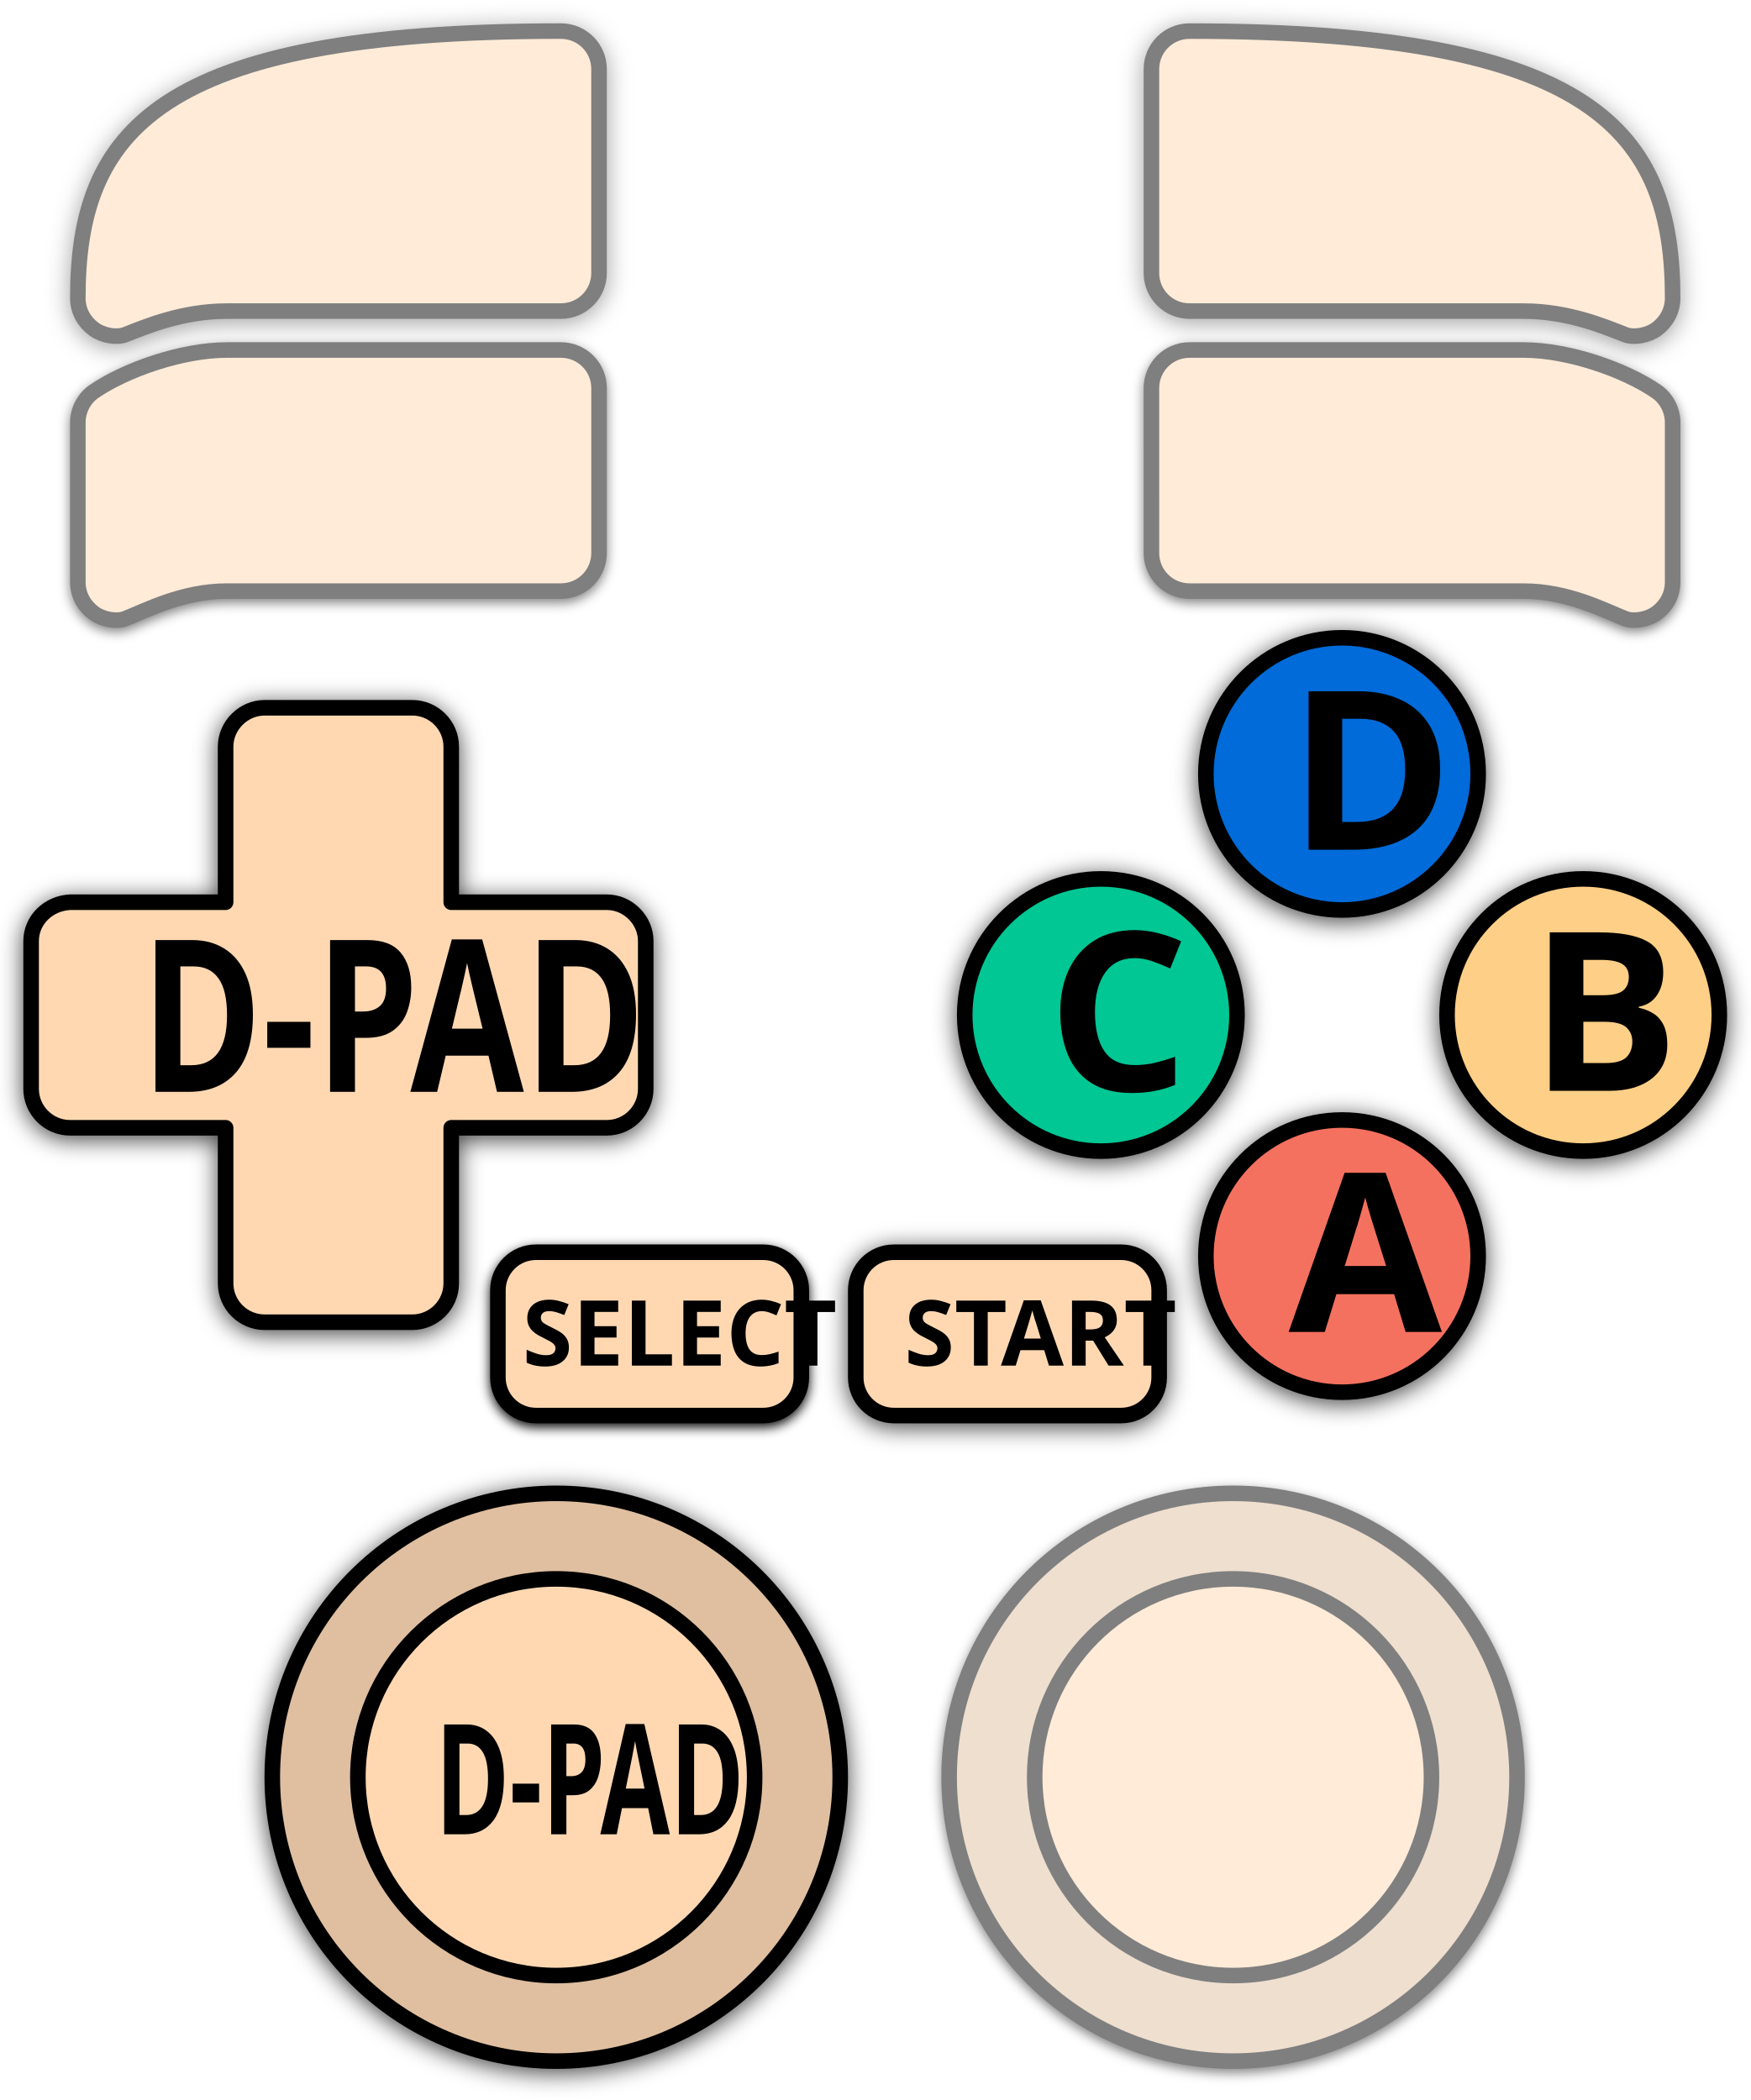
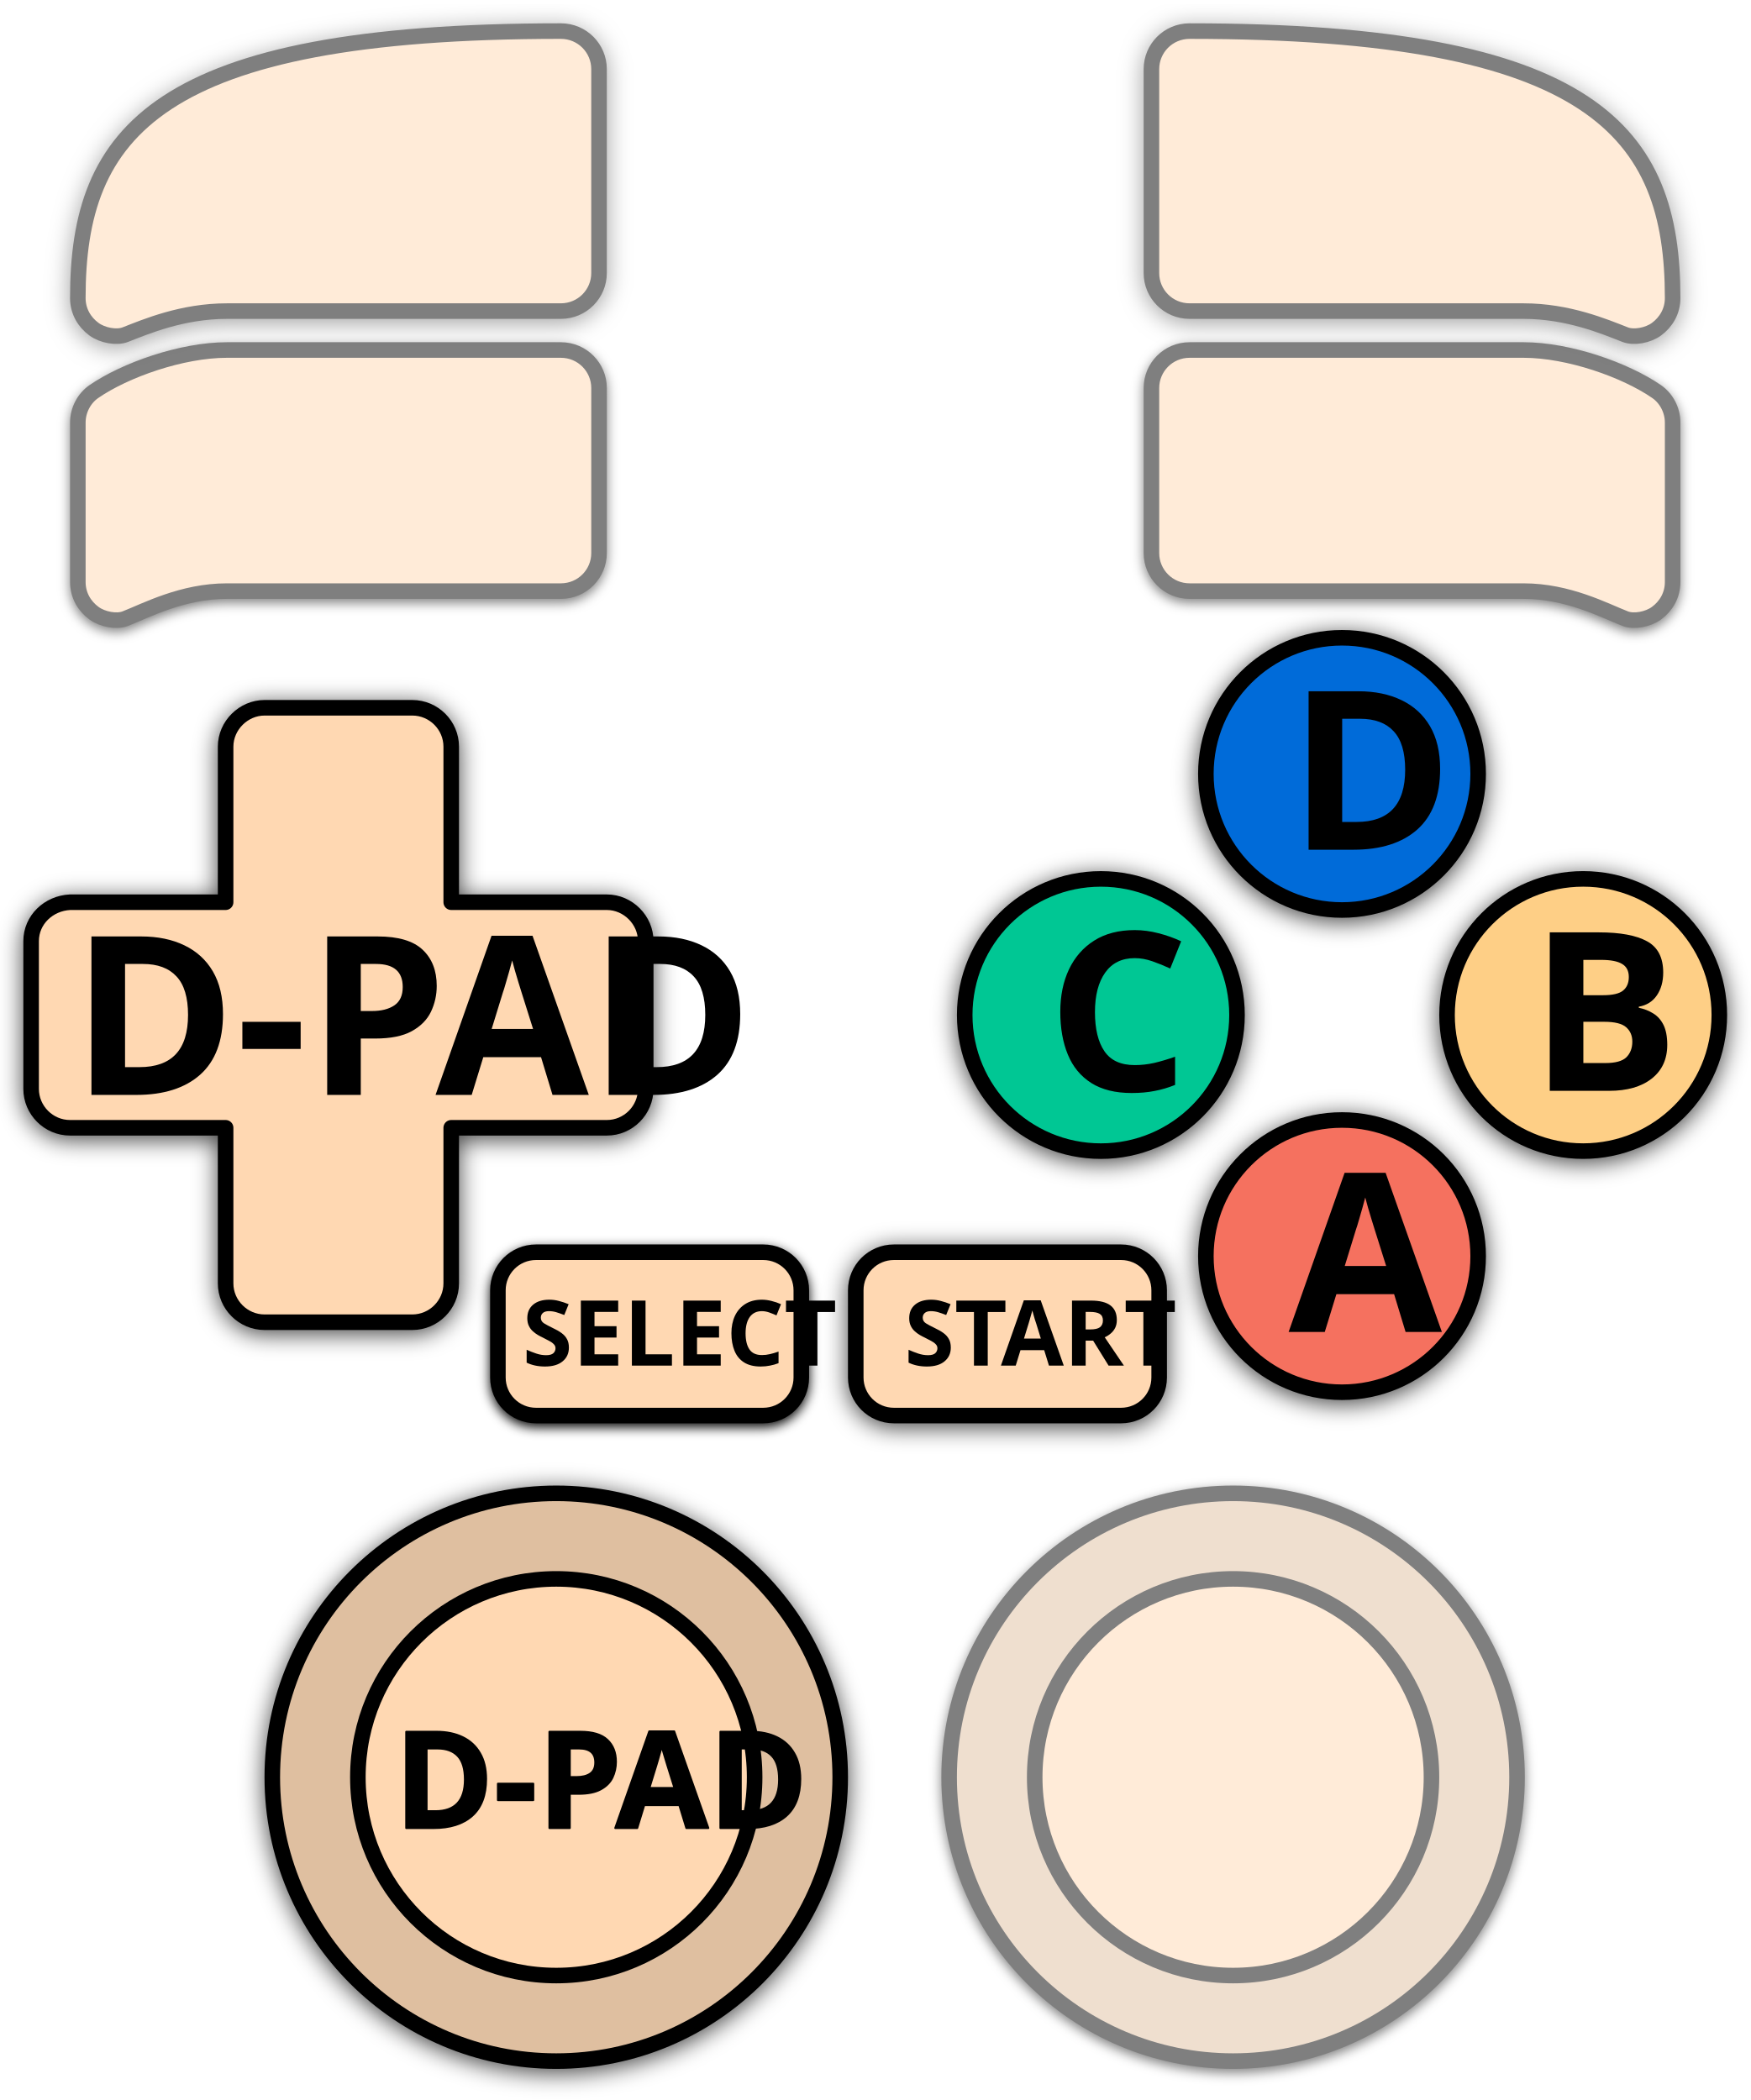
<svg xmlns="http://www.w3.org/2000/svg" version="1.1" id="Layer_3" x="0px" y="0px" viewBox="0 0 225 270" xml:space="preserve" width="225" height="270">
  <defs id="defs75">
    <rect x="41.228" y="199.808" width="55.255" height="51.834" id="rect369361" />
    <rect x="76.739" y="147.344" width="33.368" height="20.844" id="rect127464" />
    <rect x="128.25" y="105.787" width="33.96" height="33.738" id="rect83351" />
    <rect x="127.677" y="105.526" width="34.595" height="33.973" id="rect34999" />
    <rect x="161.554" y="139.782" width="33.152" height="33.894" id="rect24475" />
    <rect x="128.25" y="105.787" width="33.96" height="33.738" id="rect83351-3" />
    <rect x="128.25" y="105.787" width="33.96" height="33.738" id="rect83351-9" />
    <rect x="128.25" y="105.787" width="33.96" height="33.738" id="rect83351-5" />
    <rect x="76.739" y="147.344" width="32.548" height="20.781" id="rect127464-0" />
    <rect x="128.25" y="105.787" width="69.439" height="31.708" id="rect83351-4" />
    <rect x="128.25" y="105.787" width="33.96" height="33.738" id="rect83351-52" />
    <rect x="128.25" y="105.787" width="33.96" height="33.738" id="rect83351-52-6" />
    <rect x="128.25" y="105.787" width="33.96" height="33.738" id="rect83351-37" />
    <rect x="128.25" y="105.787" width="33.96" height="33.738" id="rect83351-3-9" />
    <rect x="128.25" y="105.787" width="33.96" height="33.738" id="rect83351-9-2" />
    <rect x="128.25" y="105.787" width="33.96" height="33.738" id="rect83351-5-7" />
    <rect x="76.739" y="147.344" width="33.368" height="20.844" id="rect127464-7" />
    <rect x="76.739" y="147.344" width="32.548" height="20.781" id="rect127464-0-5" />
    <rect x="128.25" y="105.787" width="69.439" height="31.708" id="rect83351-4-1" />
    <rect x="128.25" y="105.787" width="33.96" height="33.738" id="rect83351-52-67" />
    <rect x="128.25" y="105.787" width="33.96" height="33.738" id="rect83351-52-6-8" />
    <rect x="128.25" y="105.787" width="69.439" height="31.708" id="rect83351-4-1-4" />
    <rect x="128.25" y="105.787" width="69.439" height="31.708" id="rect83351-4-1-4-4" />
    <rect x="128.25" y="105.787" width="69.439" height="31.708" id="rect83351-4-1-4-9" />
    <rect x="128.25" y="105.787" width="69.439" height="31.708" id="rect83351-4-1-4-4-4" />
    <rect x="76.739" y="147.344" width="65.207" height="14.331" id="rect127464-7-2" />
    <rect x="76.739" y="147.344" width="65.207" height="14.331" id="rect127464-7-2-8" />
    <rect x="76.739" y="147.344" width="33.368" height="20.844" id="rect127464-7-5" />
    <rect x="76.739" y="147.344" width="65.207" height="14.331" id="rect127464-7-2-2" />
    <rect x="76.739" y="147.344" width="65.207" height="14.331" id="rect127464-7-2-8-1" />
    <rect x="76.739" y="147.344" width="32.548" height="20.781" id="rect127464-0-5-4" />
    <rect x="128.25" y="105.787" width="33.96" height="33.738" id="rect83351-37-3" />
    <rect x="128.25" y="105.787" width="33.96" height="33.738" id="rect83351-3-9-2" />
    <rect x="128.25" y="105.787" width="33.96" height="33.738" id="rect83351-9-2-3" />
    <rect x="128.25" y="105.787" width="33.96" height="33.738" id="rect83351-5-7-8" />
    <rect x="128.25" y="105.787" width="69.439" height="31.708" id="rect83351-4-1-1" />
    <rect x="128.25" y="105.787" width="69.439" height="31.708" id="rect83351-4-1-4-8" />
    <rect x="128.25" y="105.787" width="69.439" height="31.708" id="rect83351-4-1-4-9-1" />
    <rect x="128.25" y="105.787" width="33.96" height="33.738" id="rect83351-52-67-5" />
    <rect x="128.25" y="105.787" width="33.96" height="33.738" id="rect83351-52-6-8-9" />
    <rect x="128.25" y="105.787" width="69.439" height="31.708" id="rect83351-4-1-4-4-2" />
    <rect x="128.25" y="105.787" width="69.439" height="31.708" id="rect83351-4-1-4-4-4-7" />
    <rect x="128.25" y="105.787" width="69.439" height="31.708" id="rect83351-4-1-4-9-2" />
    <rect x="128.25" y="105.787" width="54.922" height="28.684" id="rect83351-4-1-4-6" />
    <rect x="128.25" y="105.787" width="54.922" height="28.684" id="rect83351-4-1-4-6-6" />
    <rect x="128.25" y="105.787" width="54.922" height="28.684" id="rect83351-4-1-4-6-6-5" />
    <rect x="128.25" y="105.787" width="54.922" height="28.684" id="rect83351-4-1-4-6-5" />
    <rect x="128.25" y="105.787" width="28.869" height="28.839" id="rect83351-4-1-4-6-9" />
    <rect x="128.25" y="105.787" width="28.869" height="28.839" id="rect83351-4-1-4-6-9-7" />
    <rect x="128.25" y="105.787" width="28.869" height="28.839" id="rect83351-4-1-4-6-9-0" />
    <rect x="128.25" y="105.787" width="28.869" height="28.839" id="rect83351-4-1-4-6-9-0-2" />
    <rect x="128.25" y="105.787" width="54.922" height="28.684" id="rect83351-4-1-4-6-5-7" />
    <rect x="128.25" y="105.787" width="54.922" height="28.684" id="rect83351-4-1-4-6-5-72" />
    <rect x="128.25" y="105.787" width="54.922" height="28.684" id="rect83351-4-1-4-6-5-72-2" />
    <rect x="128.25" y="105.787" width="30.806" height="28.718" id="rect83351-4-1-4-6-5-7-5" />
    <rect x="128.25" y="105.787" width="30.806" height="28.718" id="rect83351-4-1-4-6-5-7-5-2" />
    <rect x="128.25" y="105.787" width="30.806" height="28.718" id="rect83351-4-1-4-6-5-7-5-26" />
    <rect x="128.25" y="105.787" width="30.806" height="28.718" id="rect83351-4-1-4-6-5-7-5-4" />
    <rect x="76.739" y="147.344" width="33.368" height="20.844" id="rect127464-7-4" />
    <rect x="76.739" y="147.344" width="33.368" height="19.215" id="rect127464-7-4-8" />
    <rect x="76.739" y="147.344" width="44.004" height="35.334" id="rect127464-7-4-8-8" />
    <rect x="76.739" y="147.344" width="44.004" height="35.334" id="rect127464-7-4-8-8-8" />
    <rect x="41.228" y="199.808" width="55.255" height="51.834" id="rect369361-1" />
    <rect x="41.228" y="199.808" width="86.232" height="35.141" id="rect369361-0" />
    <rect x="128.25" y="105.787" width="81.862" height="29.811" id="rect83351-4-1-4-6-5-7-5-2-1" />
    <rect x="128.25" y="105.787" width="54.922" height="28.684" id="rect83351-4-1-4-6-5-72-2-6" />
    <rect x="128.25" y="105.787" width="54.922" height="28.684" id="rect83351-4-1-4-6-5-72-2-6-6" />
    <rect x="128.25" y="105.787" width="54.922" height="28.684" id="rect83351-4-1-4-6-5-72-2-6-6-8" />
    <rect x="128.25" y="105.787" width="93.027" height="32.239" id="rect83351-4-1-4-6-5-72-2-6-6-0" />
    <rect x="128.25" y="105.787" width="33.275" height="27.809" id="rect83351-4-1-4-6-5-72-2-6-6-5" />
    <rect x="128.25" y="105.787" width="33.275" height="27.809" id="rect83351-4-1-4-6-5-72-2-6-6-5-7" />
    <rect x="128.25" y="105.787" width="33.275" height="27.809" id="rect83351-4-1-4-6-5-72-2-6-6-5-7-2" />
    <rect x="128.25" y="105.787" width="33.275" height="27.809" id="rect83351-4-1-4-6-5-72-2-6-6-5-7-5" />
    <rect x="128.25" y="105.787" width="43.668" height="19.897" id="rect83351-4-1-4-6-5-72-2-6-6-0-4" />
    <rect x="128.25" y="105.787" width="77.274" height="28.684" id="rect83351-4-1-4-6-5-72-2-6-6-0-4-6" />
    <rect x="128.25" y="105.787" width="77.274" height="28.684" id="rect83351-4-1-4-6-5-72-2-6-6-0-4-0" />
    <rect x="128.25" y="105.787" width="61.396" height="39.166" id="rect83351-4-1-4-6-5-72-2-6-6-0-4-67" />
    <rect x="128.25" y="105.787" width="43.668" height="19.897" id="rect83351-4-1-4-6-5-72-2-6-6-0-4-3" />
    <rect x="128.25" y="105.787" width="61.396" height="39.166" id="rect83351-4-1-4-6-5-72-2-6-6-0-4-67-2" />
    <filter style="color-interpolation-filters:sRGB;" id="filter108623" x="-0.131" y="-0.219" width="1.263" height="1.462">
      <feFlood flood-opacity="0.75" flood-color="rgb(0,0,0)" result="flood" id="feFlood108613" />
      <feComposite in="flood" in2="SourceGraphic" operator="in" result="composite1" id="feComposite108615" />
      <feGaussianBlur in="composite1" stdDeviation="1.5" result="blur" id="feGaussianBlur108617" />
      <feOffset dx="0" dy="0.5" result="offset" id="feOffset108619" />
      <feComposite in="SourceGraphic" in2="offset" operator="over" result="composite2" id="feComposite108621" />
    </filter>
    <filter style="color-interpolation-filters:sRGB;" id="filter108915" x="-0.072" y="-0.133" width="1.144" height="1.29">
      <feFlood flood-opacity="1" flood-color="rgb(0,0,0)" result="flood" id="feFlood108905" />
      <feComposite in="flood" in2="SourceGraphic" operator="in" result="composite1" id="feComposite108907" />
      <feGaussianBlur in="composite1" stdDeviation="0.75" result="blur" id="feGaussianBlur108909" />
      <feOffset dx="0" dy="0.5" result="offset" id="feOffset108911" />
      <feComposite in="SourceGraphic" in2="offset" operator="over" result="composite2" id="feComposite108913" />
    </filter>
    <rect x="128.25" y="105.787" width="43.668" height="19.897" id="rect83351-4-1-4-6-5-72-2-6-6-0-4-3-4" />
    <rect x="128.25" y="105.787" width="43.668" height="19.897" id="rect83351-4-1-4-6-5-72-2-6-6-0-4-3-47" />
    <rect x="128.25" y="105.787" width="43.668" height="19.897" id="rect83351-4-1-4-6-5-72-2-6-6-0-4-3-8" />
    <rect x="128.25" y="105.787" width="93.027" height="32.239" id="rect83351-4-1-4-6-5-72-2-6-6-0-3" />
    <rect x="128.25" y="105.787" width="43.668" height="19.897" id="rect83351-4-1-4-6-5-72-2-6-6-0-4-3-7" />
    <rect x="128.25" y="105.787" width="43.668" height="19.897" id="rect83351-4-1-4-6-5-72-2-6-6-0-4-3-5" />
    <rect x="128.25" y="105.787" width="43.668" height="19.897" id="rect83351-4-1-4-6-5-72-2-6-6-0-4-3-3" />
+     <rect x="128.25" y="105.787" width="77.274" height="28.684" id="rect83351-4-1-4-6-5-72-2-6-6-0-36" />
+     <rect x="128.25" y="105.787" width="61.396" height="39.166" id="rect83351-4-1-4-6-5-72-2-6-6-0-4-67-7" />
  </defs>
  <g id="layer2" style="display:none">
    <rect style="display:inline;fill:#000000;fill-opacity:0.25;stroke-width:10.783;stroke-linecap:round;stroke-linejoin:round" id="rect937" width="223" height="278" x="1" y="1" rx="6.977" ry="6.969" />
  </g>
  <g id="layer1">
    <g id="layer8" style="display:inline">
      <path style="display:inline;opacity:1;fill:#ffd8b2;fill-opacity:1;stroke:#000000;stroke-width:2;stroke-linecap:round;stroke-linejoin:round;stroke-miterlimit:4;stroke-dasharray:none;stroke-opacity:1;paint-order:normal;filter:url(#filter108915)" d="M 103,177.112 C 103,179.778 100.843,182 98.091,182 H 68.909 C 66.157,182 64,179.778 64,177.112 v -11.223 c 0,-2.666 2.157,-4.888 4.909,-4.888 H 98.091 c 2.752,0 4.909,2.222 4.909,4.888 z" id="path23-1-9" />
      <path style="display:inline;fill:#ffd8b2;fill-opacity:1;stroke:#000000;stroke-width:2;stroke-linecap:round;stroke-linejoin:round;stroke-miterlimit:4;stroke-dasharray:none;stroke-opacity:1;paint-order:normal;filter:url(#filter108623)" d="m 148.998,177.112 c 0,2.666 -2.157,4.888 -4.909,4.888 h -29.182 c -2.752,0 -4.909,-2.222 -4.909,-4.888 v -11.223 c 0,-2.666 2.157,-4.888 4.909,-4.888 h 29.182 c 2.752,0 4.909,2.222 4.909,4.888 z" id="path23-1-9-2" />
      <text xml:space="preserve" id="text83349-9-6-1-07-17-3-8-9-5-9-4" style="font-style:normal;font-variant:normal;font-weight:bold;font-stretch:normal;font-size:11.054px;line-height:1;font-family:'Entangled Plain BRK';-inkscape-font-specification:'Entangled Plain BRK Bold';font-variant-ligatures:normal;font-variant-position:normal;font-variant-caps:normal;font-variant-numeric:normal;font-variant-alternates:normal;font-variant-east-asian:normal;text-indent:0;text-align:center;text-decoration-line:none;text-decoration-style:solid;text-decoration-color:#000000;letter-spacing:0px;word-spacing:0px;text-transform:none;writing-mode:lr-tb;direction:ltr;text-orientation:mixed;dominant-baseline:auto;baseline-shift:baseline;white-space:pre;shape-inside:url(#rect83351-4-1-4-6-5-72-2-6-6-0-4-3);shape-padding:0;shape-margin:0;inline-size:0;display:inline;fill:#000000;fill-opacity:1;stroke:none;stroke-width:0.236;stroke-linecap:round;stroke-linejoin:round;stroke-miterlimit:4;stroke-dasharray:none;stroke-dashoffset:0;stroke-opacity:1;paint-order:stroke fill markers;stop-color:#000000" x="7.898" y="0" transform="matrix(1.059564,0,0,1.059564,-29.52502,54.12266)">
-         <tspan x="137.571" y="114.63" id="tspan2">START</tspan>
+         <tspan x="137.571" y="114.63" id="tspan3">START</tspan>
      </text>
      <text xml:space="preserve" id="text83349-9-6-1-07-17-3-8-9-5-9-4-67" style="font-style:normal;font-variant:normal;font-weight:bold;font-stretch:normal;font-size:11.054px;line-height:1;font-family:'Entangled Plain BRK';-inkscape-font-specification:'Entangled Plain BRK Bold';font-variant-ligatures:normal;font-variant-position:normal;font-variant-caps:normal;font-variant-numeric:normal;font-variant-alternates:normal;font-variant-east-asian:normal;text-indent:0;text-align:center;text-decoration-line:none;text-decoration-style:solid;text-decoration-color:#000000;letter-spacing:0px;word-spacing:0px;text-transform:none;writing-mode:lr-tb;direction:ltr;text-orientation:mixed;dominant-baseline:auto;baseline-shift:baseline;white-space:pre;shape-inside:url(#rect83351-4-1-4-6-5-72-2-6-6-0-4-3-3);shape-padding:0;shape-margin:0;inline-size:0;display:inline;fill:#000000;fill-opacity:1;stroke:none;stroke-width:0.236;stroke-linecap:round;stroke-linejoin:round;stroke-miterlimit:4;stroke-dasharray:none;stroke-dashoffset:0;stroke-opacity:1;paint-order:stroke fill markers;stop-color:#000000" x="7.898" y="0" transform="matrix(1.059564,0,0,1.059564,-75.52351,54.12266)">
-         <tspan x="134.653" y="114.63" id="tspan9">SELECT</tspan>
+         <tspan x="134.653" y="114.63" id="tspan4">SELECT</tspan>
      </text>
    </g>
    <g id="layer7" style="display:inline">
      <circle style="fill:#006bd9;fill-opacity:1;stroke:#000000;stroke-width:2;stroke-linecap:round;stroke-linejoin:round;stroke-miterlimit:4;stroke-dasharray:none;stroke-opacity:1;paint-order:normal;filter:url(#filter108623)" id="path218689" cx="172.501" cy="99.5" r="17.5" />
      <circle style="display:inline;fill:#f5715f;fill-opacity:1;stroke:#000000;stroke-width:2;stroke-linecap:round;stroke-linejoin:round;stroke-miterlimit:4;stroke-dasharray:none;stroke-opacity:1;paint-order:normal;filter:url(#filter108623)" id="path218689-0" cx="172.501" cy="161.5" r="17.5" />
      <circle style="display:inline;fill:#00c794;fill-opacity:1;stroke:#000000;stroke-width:2;stroke-linecap:round;stroke-linejoin:round;stroke-miterlimit:4;stroke-dasharray:none;stroke-opacity:1;paint-order:normal;filter:url(#filter108623)" id="path218689-9-7" cx="141.504" cy="130.502" r="17.5" />
      <circle style="display:inline;fill:#fecf86;fill-opacity:1;stroke:#000000;stroke-width:2;stroke-linecap:round;stroke-linejoin:round;stroke-miterlimit:4;stroke-dasharray:none;stroke-opacity:1;paint-order:normal;filter:url(#filter108623)" id="path218689-9-6" cx="203.501" cy="130.5" r="17.5" />
      <text xml:space="preserve" id="text83349-9-6-1-07-17-3-8-9-8" style="font-style:normal;font-variant:normal;font-weight:bold;font-stretch:normal;font-size:25.712px;line-height:1;font-family:'Entangled Plain BRK';-inkscape-font-specification:'Entangled Plain BRK Bold';font-variant-ligatures:normal;font-variant-position:normal;font-variant-caps:normal;font-variant-numeric:normal;font-variant-alternates:normal;font-variant-east-asian:normal;text-indent:0;text-align:center;text-decoration-line:none;text-decoration-style:solid;text-decoration-color:#000000;letter-spacing:0px;word-spacing:0px;text-transform:none;writing-mode:lr-tb;direction:ltr;text-orientation:mixed;dominant-baseline:auto;baseline-shift:baseline;white-space:pre;shape-inside:url(#rect83351-4-1-4-6-5-72-2-6-6-5);shape-padding:0;shape-margin:0;inline-size:0;display:inline;fill:#000000;fill-opacity:1;stroke:none;stroke-width:0.225;stroke-linecap:round;stroke-linejoin:round;stroke-miterlimit:4;stroke-dasharray:none;stroke-dashoffset:0;stroke-opacity:1;paint-order:stroke fill markers;stop-color:#000000" x="7.898" y="0" transform="matrix(1.109734,0,0,1.109734,11.71516,-30.9751)">
-         <tspan x="138.703" y="126.357" id="tspan10">D</tspan>
+         <tspan x="138.703" y="126.357" id="tspan5">D</tspan>
      </text>
      <text xml:space="preserve" id="text83349-9-6-1-07-17-3-8-9-8-0" style="font-style:normal;font-variant:normal;font-weight:bold;font-stretch:normal;font-size:25.712px;line-height:1;font-family:'Entangled Plain BRK';-inkscape-font-specification:'Entangled Plain BRK Bold';font-variant-ligatures:normal;font-variant-position:normal;font-variant-caps:normal;font-variant-numeric:normal;font-variant-alternates:normal;font-variant-east-asian:normal;text-indent:0;text-align:center;text-decoration-line:none;text-decoration-style:solid;text-decoration-color:#000000;letter-spacing:0px;word-spacing:0px;text-transform:none;writing-mode:lr-tb;direction:ltr;text-orientation:mixed;dominant-baseline:auto;baseline-shift:baseline;white-space:pre;shape-inside:url(#rect83351-4-1-4-6-5-72-2-6-6-5-7);shape-padding:0;shape-margin:0;inline-size:0;display:inline;fill:#000000;fill-opacity:1;stroke:none;stroke-width:0.225;stroke-linecap:round;stroke-linejoin:round;stroke-miterlimit:4;stroke-dasharray:none;stroke-dashoffset:0;stroke-opacity:1;paint-order:stroke fill markers;stop-color:#000000" x="7.898" y="0" transform="matrix(1.109734,0,0,1.109734,11.71516,31.0249)">
-         <tspan x="138.703" y="126.357" id="tspan11">A</tspan>
+         <tspan x="138.703" y="126.357" id="tspan6">A</tspan>
      </text>
      <text xml:space="preserve" id="text83349-9-6-1-07-17-3-8-9-8-0-1" style="font-style:normal;font-variant:normal;font-weight:bold;font-stretch:normal;font-size:25.712px;line-height:1;font-family:'Entangled Plain BRK';-inkscape-font-specification:'Entangled Plain BRK Bold';font-variant-ligatures:normal;font-variant-position:normal;font-variant-caps:normal;font-variant-numeric:normal;font-variant-alternates:normal;font-variant-east-asian:normal;text-indent:0;text-align:center;text-decoration-line:none;text-decoration-style:solid;text-decoration-color:#000000;letter-spacing:0px;word-spacing:0px;text-transform:none;writing-mode:lr-tb;direction:ltr;text-orientation:mixed;dominant-baseline:auto;baseline-shift:baseline;white-space:pre;shape-inside:url(#rect83351-4-1-4-6-5-72-2-6-6-5-7-2);shape-padding:0;shape-margin:0;inline-size:0;display:inline;fill:#000000;fill-opacity:1;stroke:none;stroke-width:0.225;stroke-linecap:round;stroke-linejoin:round;stroke-miterlimit:4;stroke-dasharray:none;stroke-dashoffset:0;stroke-opacity:1;paint-order:stroke fill markers;stop-color:#000000" x="7.898" y="0" transform="matrix(1.109734,0,0,1.109734,42.71516,0.02490261)">
-         <tspan x="138.703" y="126.357" id="tspan12">B</tspan>
+         <tspan x="138.703" y="126.357" id="tspan7">B</tspan>
      </text>
      <text xml:space="preserve" id="text83349-9-6-1-07-17-3-8-9-8-0-3" style="font-style:normal;font-variant:normal;font-weight:bold;font-stretch:normal;font-size:25.712px;line-height:1;font-family:'Entangled Plain BRK';-inkscape-font-specification:'Entangled Plain BRK Bold';font-variant-ligatures:normal;font-variant-position:normal;font-variant-caps:normal;font-variant-numeric:normal;font-variant-alternates:normal;font-variant-east-asian:normal;text-indent:0;text-align:center;text-decoration-line:none;text-decoration-style:solid;text-decoration-color:#000000;letter-spacing:0px;word-spacing:0px;text-transform:none;writing-mode:lr-tb;direction:ltr;text-orientation:mixed;dominant-baseline:auto;baseline-shift:baseline;white-space:pre;shape-inside:url(#rect83351-4-1-4-6-5-72-2-6-6-5-7-5);shape-padding:0;shape-margin:0;inline-size:0;display:inline;fill:#000000;fill-opacity:1;stroke:none;stroke-width:0.225;stroke-linecap:round;stroke-linejoin:round;stroke-miterlimit:4;stroke-dasharray:none;stroke-dashoffset:0;stroke-opacity:1;paint-order:stroke fill markers;stop-color:#000000" x="7.898" y="0" transform="matrix(1.109734,0,0,1.109734,-19.28199,0.02699306)">
-         <tspan x="138.703" y="126.357" id="tspan13">C</tspan>
+         <tspan x="138.703" y="126.357" id="tspan8">C</tspan>
      </text>
    </g>
    <g id="layer10" style="display:inline">
      <g id="g977" style="opacity:0.5">
        <circle style="opacity:1;fill:#dfbfa0;fill-opacity:1;stroke:#000000;stroke-width:2;stroke-linecap:round;stroke-linejoin:round;stroke-miterlimit:4;stroke-dasharray:none;stroke-opacity:1;paint-order:normal;filter:url(#filter108915)" id="path358887" cx="158.5" cy="228.5" r="36.5" />
        <circle style="opacity:1;fill:#ffd8b2;fill-opacity:1;stroke:#000000;stroke-width:2;stroke-linecap:round;stroke-linejoin:round;stroke-miterlimit:4;stroke-dasharray:none;stroke-opacity:1;paint-order:normal" id="path359169" cx="158.5" cy="228.5" r="25.5" />
      </g>
      <g id="g973">
        <circle style="display:inline;fill:#dfbfa0;fill-opacity:1;stroke:#000000;stroke-width:2;stroke-linecap:round;stroke-linejoin:round;stroke-miterlimit:4;stroke-dasharray:none;stroke-opacity:1;paint-order:normal;filter:url(#filter108623)" id="path358887-3" cx="71.5" cy="228.5" r="36.5" />
        <circle style="display:inline;opacity:1;fill:#ffd8b2;fill-opacity:1;stroke:#000000;stroke-width:2;stroke-linecap:round;stroke-linejoin:round;stroke-miterlimit:4;stroke-dasharray:none;stroke-opacity:1;paint-order:normal" id="path359169-9" cx="71.5" cy="228.5" r="25.5" />
      </g>
      <g id="layer9" style="display:inline">
        <path style="display:inline;fill:#ffd8b2;fill-opacity:1;stroke:#000000;stroke-width:2;stroke-linecap:round;stroke-linejoin:round;stroke-miterlimit:4;stroke-dasharray:none;stroke-opacity:1;paint-order:normal;filter:url(#filter108623)" d="m 83,140 c 0,2.74 -2.248,5.006 -5,5 H 58 v 20 c 0,2.752 -2.26,5 -5,5 H 34 c -2.74,0 -5,-2.248 -5,-5 V 145 H 9 c -2.752,0 -5,-2.26 -5,-5 v -19 c 0,-2.74 2.252,-4.863 5,-5 H 29 V 96 c 0,-2.74 2.322,-5 5,-5 h 19 c 2.74,0 5,2.248 5,5 v 20 h 20 c 2.74,0 5.014,2.323 5,5 z" id="path6246" />
-         <text xml:space="preserve" id="text83349-9-6-1-07-17-3-8-9-5" style="font-style:normal;font-variant:normal;font-weight:bold;font-stretch:normal;font-size:25.712px;line-height:1;font-family:'Entangled Plain BRK';-inkscape-font-specification:'Entangled Plain BRK Bold';font-variant-ligatures:normal;font-variant-position:normal;font-variant-caps:normal;font-variant-numeric:normal;font-variant-alternates:normal;font-variant-east-asian:normal;text-indent:0;text-align:center;text-decoration-line:none;text-decoration-style:solid;text-decoration-color:#000000;letter-spacing:0px;word-spacing:0px;text-transform:none;writing-mode:lr-tb;direction:ltr;text-orientation:mixed;dominant-baseline:auto;baseline-shift:baseline;white-space:pre;shape-inside:url(#rect83351-4-1-4-6-5-72-2-6-6-0);shape-padding:0;shape-margin:0;inline-size:0;display:inline;fill:#000000;fill-opacity:1;stroke:none;stroke-width:0.267;stroke-linecap:round;stroke-linejoin:round;stroke-miterlimit:4;stroke-dasharray:none;stroke-dashoffset:0;stroke-opacity:1;paint-order:stroke fill markers;stop-color:#000000" x="7.898" y="0" transform="matrix(0.8220122,0,0,1.062961,-100.1578,6.065517)">
-           <tspan x="143.845" y="126.357" id="tspan14">D-PAD</tspan>
+         <text xml:space="preserve" id="text83349-9-6-1-07-17-3-8-9-5" style="font-style:normal;font-variant:normal;font-weight:bold;font-stretch:normal;font-size:25.712px;line-height:1;font-family:'Entangled Plain BRK';-inkscape-font-specification:'Entangled Plain BRK Bold';font-variant-ligatures:normal;font-variant-position:normal;font-variant-caps:normal;font-variant-numeric:normal;font-variant-alternates:normal;font-variant-east-asian:normal;text-indent:0;text-align:center;text-decoration-line:none;text-decoration-style:solid;text-decoration-color:#000000;letter-spacing:0px;word-spacing:0px;text-transform:none;writing-mode:lr-tb;direction:ltr;text-orientation:mixed;dominant-baseline:auto;baseline-shift:baseline;white-space:pre;shape-inside:url(#rect83351-4-1-4-6-5-72-2-6-6-0-36);shape-padding:0;shape-margin:0;inline-size:0;display:inline;fill:#000000;fill-opacity:1;stroke:none;stroke-width:0.225;stroke-linecap:round;stroke-linejoin:round;stroke-miterlimit:4;stroke-dasharray:none;stroke-dashoffset:0;stroke-opacity:1;paint-order:stroke fill markers;stop-color:#000000" x="7.898" y="0" transform="matrix(1.109734,0,0,1.109734,-141.6998,0.5487436)">
+           <tspan x="135.968" y="126.357" id="tspan9">D-PAD</tspan>
        </text>
-         <text xml:space="preserve" id="text83349-9-6-1-07-17-3-8-9-5-6" style="font-style:normal;font-variant:normal;font-weight:bold;font-stretch:normal;font-size:25.712px;line-height:1;font-family:'Entangled Plain BRK';-inkscape-font-specification:'Entangled Plain BRK Bold';font-variant-ligatures:normal;font-variant-position:normal;font-variant-caps:normal;font-variant-numeric:normal;font-variant-alternates:normal;font-variant-east-asian:normal;text-indent:0;text-align:center;text-decoration-line:none;text-decoration-style:solid;text-decoration-color:#000000;letter-spacing:0px;word-spacing:0px;text-transform:none;writing-mode:lr-tb;direction:ltr;text-orientation:mixed;dominant-baseline:auto;baseline-shift:baseline;white-space:pre;shape-inside:url(#rect83351-4-1-4-6-5-72-2-6-6-0-3);shape-padding:0;shape-margin:0;inline-size:0;display:inline;fill:#000000;fill-opacity:1;stroke:none;stroke-width:0.402;stroke-linecap:round;stroke-linejoin:round;stroke-miterlimit:4;stroke-dasharray:none;stroke-dashoffset:0;stroke-opacity:1;paint-order:stroke fill markers;stop-color:#000000" x="7.898" y="0" transform="matrix(0.503474,0,0,0.769039,-16.48896,138.6618)">
-           <tspan x="143.845" y="126.357" id="tspan15">D-PAD</tspan>
+         <text xml:space="preserve" id="text83349-9-6-1-07-17-3-8-9-5-9-23" style="font-style:normal;font-variant:normal;font-weight:bold;font-stretch:normal;font-size:15.619px;line-height:0.81;font-family:'Entangled Plain BRK';-inkscape-font-specification:'Entangled Plain BRK Bold';font-variant-ligatures:normal;font-variant-position:normal;font-variant-caps:normal;font-variant-numeric:normal;font-variant-alternates:normal;font-variant-east-asian:normal;text-indent:0;text-align:center;text-decoration-line:none;text-decoration-style:solid;text-decoration-color:#000000;letter-spacing:0px;word-spacing:0px;text-transform:none;writing-mode:lr-tb;direction:ltr;text-orientation:mixed;dominant-baseline:auto;baseline-shift:baseline;white-space:pre;shape-inside:url(#rect83351-4-1-4-6-5-72-2-6-6-0-4-67-7);shape-padding:0;shape-margin:0;inline-size:0;display:inline;fill:#000000;fill-opacity:1;stroke:#000000;stroke-width:0.225;stroke-linecap:round;stroke-linejoin:round;stroke-miterlimit:4;stroke-dasharray:none;stroke-dashoffset:0;stroke-opacity:1;paint-order:stroke fill markers;stop-color:#000000" x="7.898" y="0" transform="matrix(1.109734,0,0,1.109734,-104.8891,105.4216)">
+           <tspan x="140.165" y="116.799" id="tspan10">D-PAD</tspan>
        </text>
      </g>
    </g>
    <g id="layer4" style="display:inline">
      <path style="display:inline;opacity:0.5;fill:#ffd8b2;fill-opacity:1;stroke:#000000;stroke-width:2;stroke-linecap:round;stroke-linejoin:round;stroke-miterlimit:4;stroke-dasharray:none;stroke-opacity:1;paint-order:normal;filter:url(#filter108915)" d="m 77,71.112 c 0,2.666 -2.157,4.888 -4.909,4.888 H 29.167 c -5.736,0 -10.394,2.501 -13.061,3.541 -1.119,0.437 -2.93,0.103 -4.029,-0.704 -1.212,-0.889 -2.072,-2.29 -2.072,-4.006 V 54.329 c 0,-1.626 0.827,-3.132 2.055,-3.981 3.995,-2.761 11.286,-5.346 17.108,-5.346 h 42.924 c 2.752,0 4.909,2.222 4.909,4.888 z" id="path23-1-9-3" />
      <path style="display:inline;opacity:0.5;fill:#ffd8b2;fill-opacity:1;stroke:#000000;stroke-width:2;stroke-linecap:round;stroke-linejoin:round;stroke-miterlimit:4;stroke-dasharray:none;stroke-opacity:1;paint-order:normal;filter:url(#filter108915)" d="m 148.005,71.112 c 0,2.666 2.157,4.888 4.909,4.888 h 42.924 c 5.736,0 10.394,2.501 13.061,3.541 1.119,0.437 2.93,0.103 4.029,-0.704 C 214.14,77.948 215,76.547 215,74.832 V 54.329 c 0,-1.626 -0.827,-3.132 -2.055,-3.981 -3.995,-2.761 -11.286,-5.346 -17.108,-5.346 h -42.924 c -2.752,0 -4.909,2.222 -4.909,4.888 z" id="path23-1-9-3-1" />
    </g>
    <g id="layer6" style="display:inline">
      <path style="display:inline;fill:#ffd8b2;fill-opacity:1;stroke:#000000;stroke-width:2;stroke-linecap:round;stroke-linejoin:round;stroke-miterlimit:4;stroke-dasharray:none;stroke-opacity:1;paint-order:normal;filter:url(#filter108623);opacity:0.5" d="m 76.999,35.11 c 0,2.666 -2.157,4.888 -4.909,4.888 H 29.165 c -5.736,0 -10.394,1.988 -13.061,3.028 -1.119,0.437 -2.93,0.103 -4.029,-0.704 -1.212,-0.889 -2.072,-2.29 -2.072,-4.006 0,-21.258 9.99,-34.319 62.087,-34.319 2.752,0 4.909,2.222 4.909,4.888 z" id="path23-1-9-3-3" />
      <path style="display:inline;fill:#ffd8b2;fill-opacity:1;stroke:#000000;stroke-width:2;stroke-linecap:round;stroke-linejoin:round;stroke-miterlimit:4;stroke-dasharray:none;stroke-opacity:1;paint-order:normal;filter:url(#filter108623);opacity:0.5" d="m 148.004,35.11 c 0,2.666 2.157,4.888 4.909,4.888 h 42.925 c 5.736,0 10.394,1.988 13.061,3.028 1.119,0.437 2.93,0.103 4.029,-0.704 C 214.14,41.433 215,40.033 215,38.317 215,17.059 205.01,3.998 152.913,3.998 c -2.752,0 -4.909,2.222 -4.909,4.888 z" id="path23-1-9-3-3-0" />
    </g>
  </g>
</svg>
